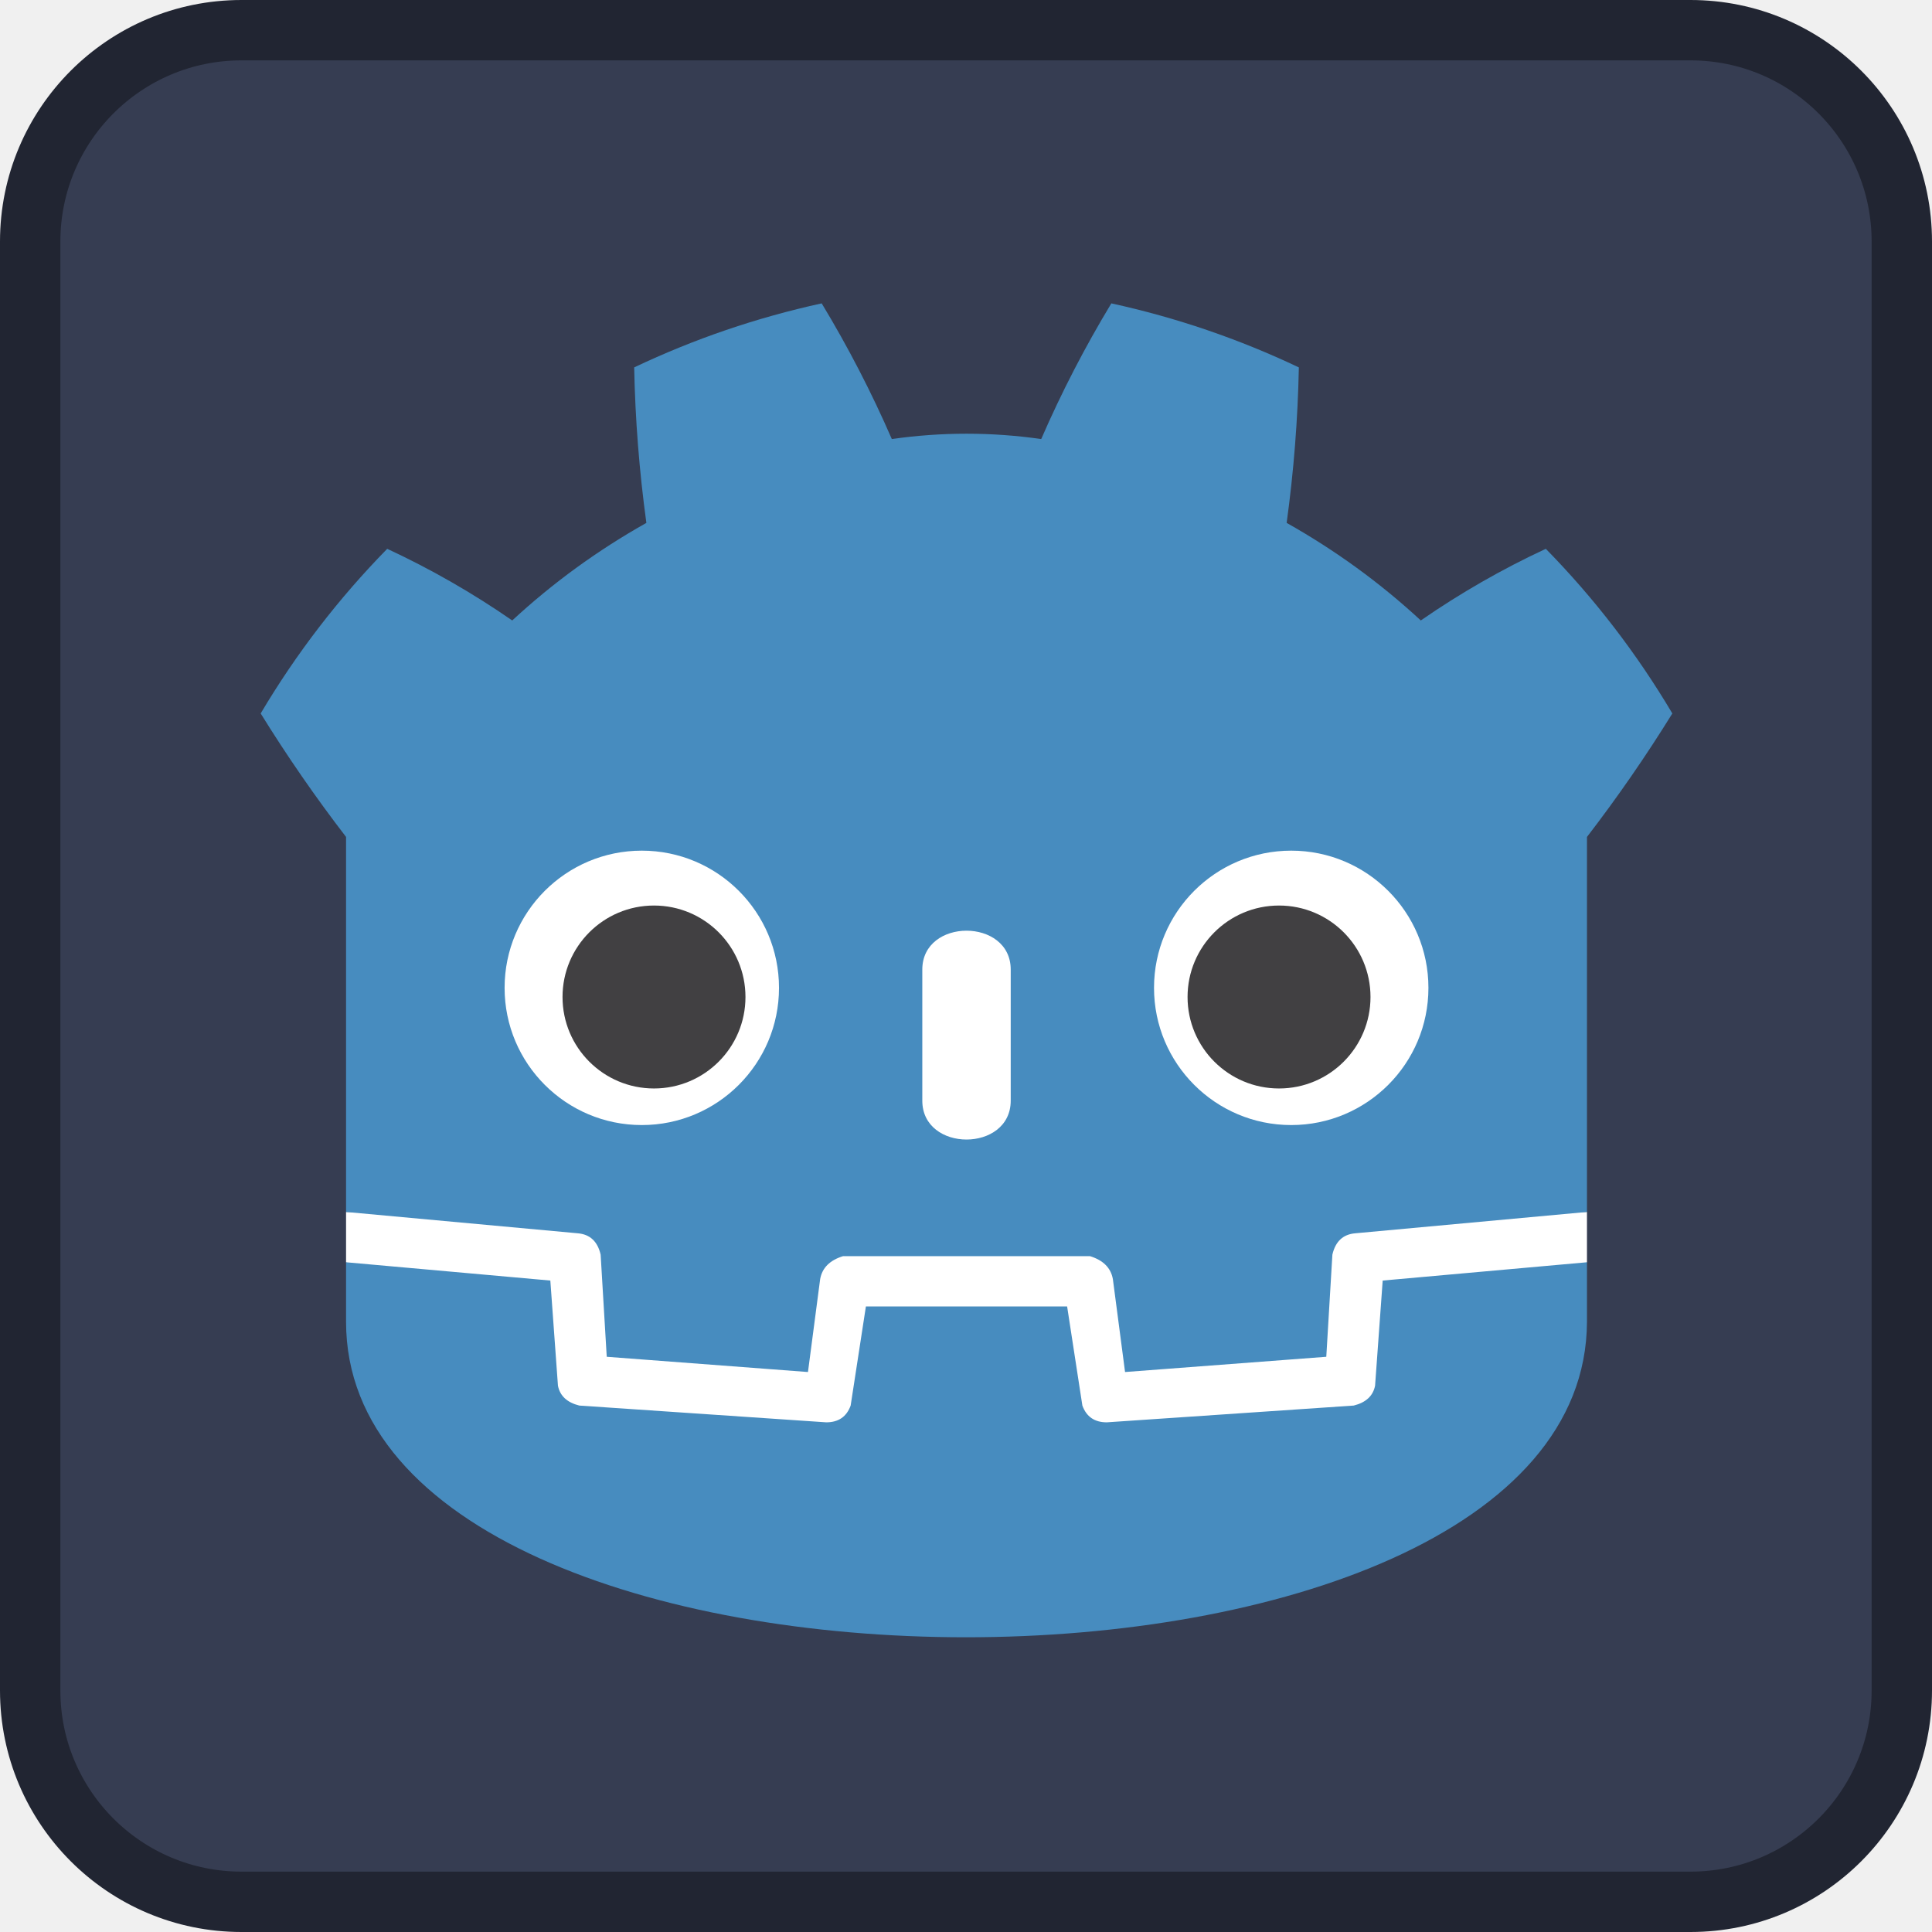
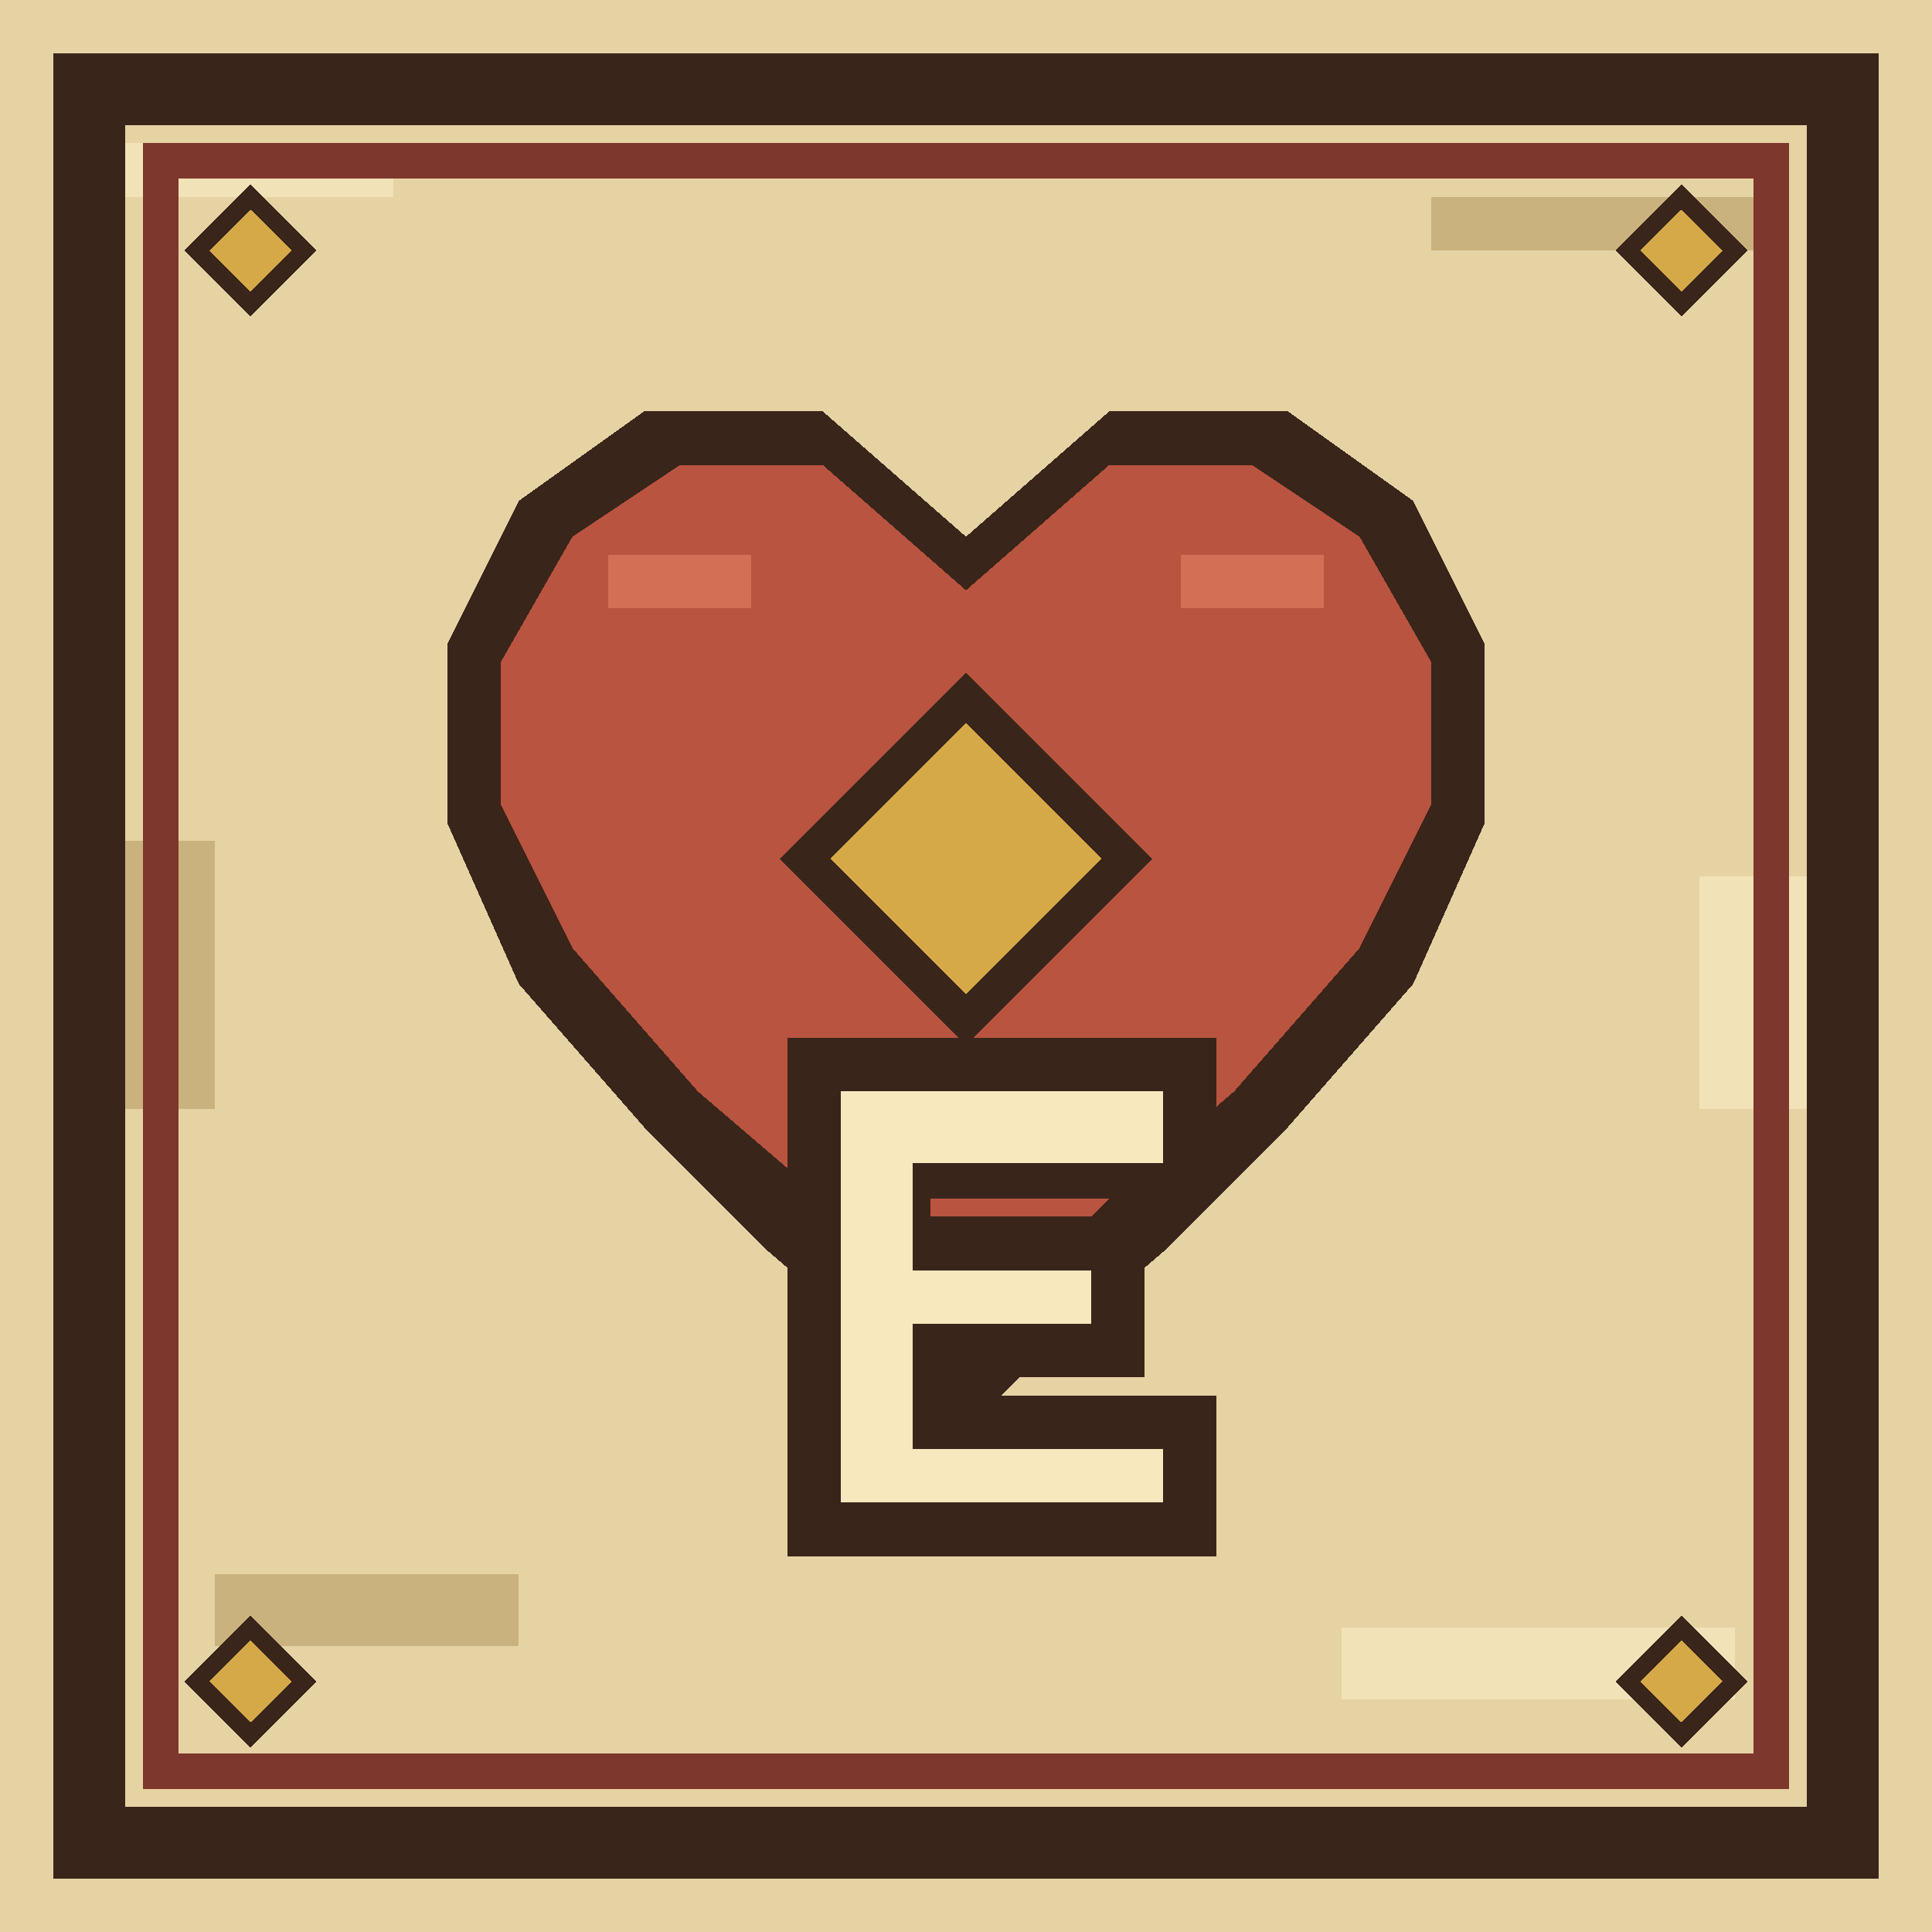
- <svg xmlns="http://www.w3.org/2000/svg" width="128" height="128">
-   <rect width="124" height="124" x="2" y="2" fill="#363d52" stroke="#212532" stroke-width="4" rx="14" />
-   <g fill="#fff" transform="translate(12.322 12.322)scale(.101)">
-     <path d="M105 673v33q407 354 814 0v-33z" />
-     <path fill="#478cbf" d="m105 673 152 14q12 1 15 14l4 67 132 10 8-61q2-11 15-15h162q13 4 15 15l8 61 132-10 4-67q3-13 15-14l152-14V427q30-39 56-81-35-59-83-108-43 20-82 47-40-37-88-64 7-51 8-102-59-28-123-42-26 43-46 89-49-7-98 0-20-46-46-89-64 14-123 42 1 51 8 102-48 27-88 64-39-27-82-47-48 49-83 108 26 42 56 81zm0 33v39c0 276 813 276 814 0v-39l-134 12-5 69q-2 10-14 13l-162 11q-12 0-16-11l-10-65H446l-10 65q-4 11-16 11l-162-11q-12-3-14-13l-5-69z" />
-     <path d="M483 600c0 34 58 34 58 0v-86c0-34-58-34-58 0z" />
-     <circle cx="725" cy="526" r="90" />
-     <circle cx="299" cy="526" r="90" />
+ <svg xmlns="http://www.w3.org/2000/svg" width="432" height="432" viewBox="0 0 108 108" shape-rendering="crispEdges">
+   <rect width="108" height="108" fill="#e5d3a4" />
+   <rect x="7" y="8" width="15" height="3" fill="#f2e2b7" />
+   <rect x="80" y="11" width="18" height="3" fill="#cab27e" />
+   <rect x="12" y="88" width="17" height="4" fill="#cab27e" />
+   <rect x="75" y="91" width="22" height="4" fill="#f2e2b7" />
+   <rect x="5" y="47" width="7" height="15" fill="#cab27e" />
+   <rect x="95" y="49" width="8" height="13" fill="#f2e2b7" />
+   <rect x="5" y="5" width="98" height="98" fill="none" stroke="#3a251b" stroke-width="4" />
+   <rect x="9" y="9" width="90" height="90" fill="none" stroke="#7e372c" stroke-width="2" />
+   <g fill="#d5a948" stroke="#3a251b" stroke-width="1">
+     <path d="M14 11l3 3-3 3-3-3z" />
+     <path d="M94 11l3 3-3 3-3-3z" />
+     <path d="M14 91l3 3-3 3-3-3z" />
+     <path d="M94 91l3 3-3 3-3-3z" />
  </g>
-   <g fill="#414042" transform="translate(12.322 12.322)scale(.101)">
-     <circle cx="307" cy="532" r="60" />
-     <circle cx="717" cy="532" r="60" />
+   <path d="M25 36L29 28L36 23L46 23L54 30L62 23L72 23L79 28L83 36L83 46L79 55L72 63L65 70L58 76L54 80L50 76L43 70L36 63L29 55L25 46Z" fill="#3a251b" />
+   <path d="M28 37L32 30L38 26L46 26L54 33L62 26L70 26L76 30L80 37L80 45L76 53L69 61L62 67L57 72L54 75L51 72L46 67L39 61L32 53L28 45Z" fill="#b8543f" />
+   <rect x="34" y="31" width="8" height="3" fill="#d36f55" />
+   <rect x="66" y="31" width="8" height="3" fill="#d36f55" />
+   <path d="M54 39L63 48L54 57L45 48Z" fill="#d5a948" stroke="#3a251b" stroke-width="2" />
+   <g fill="#3a251b">
+     <rect x="44" y="58" width="8" height="29" />
+     <rect x="44" y="58" width="24" height="9" />
+     <rect x="44" y="68" width="20" height="9" />
+     <rect x="44" y="78" width="24" height="9" />
+   </g>
+   <g fill="#f7e8be">
+     <rect x="47" y="61" width="4" height="23" />
+     <rect x="47" y="61" width="18" height="4" />
+     <rect x="47" y="71" width="14" height="3" />
+     <rect x="47" y="81" width="18" height="3" />
  </g>
</svg>
